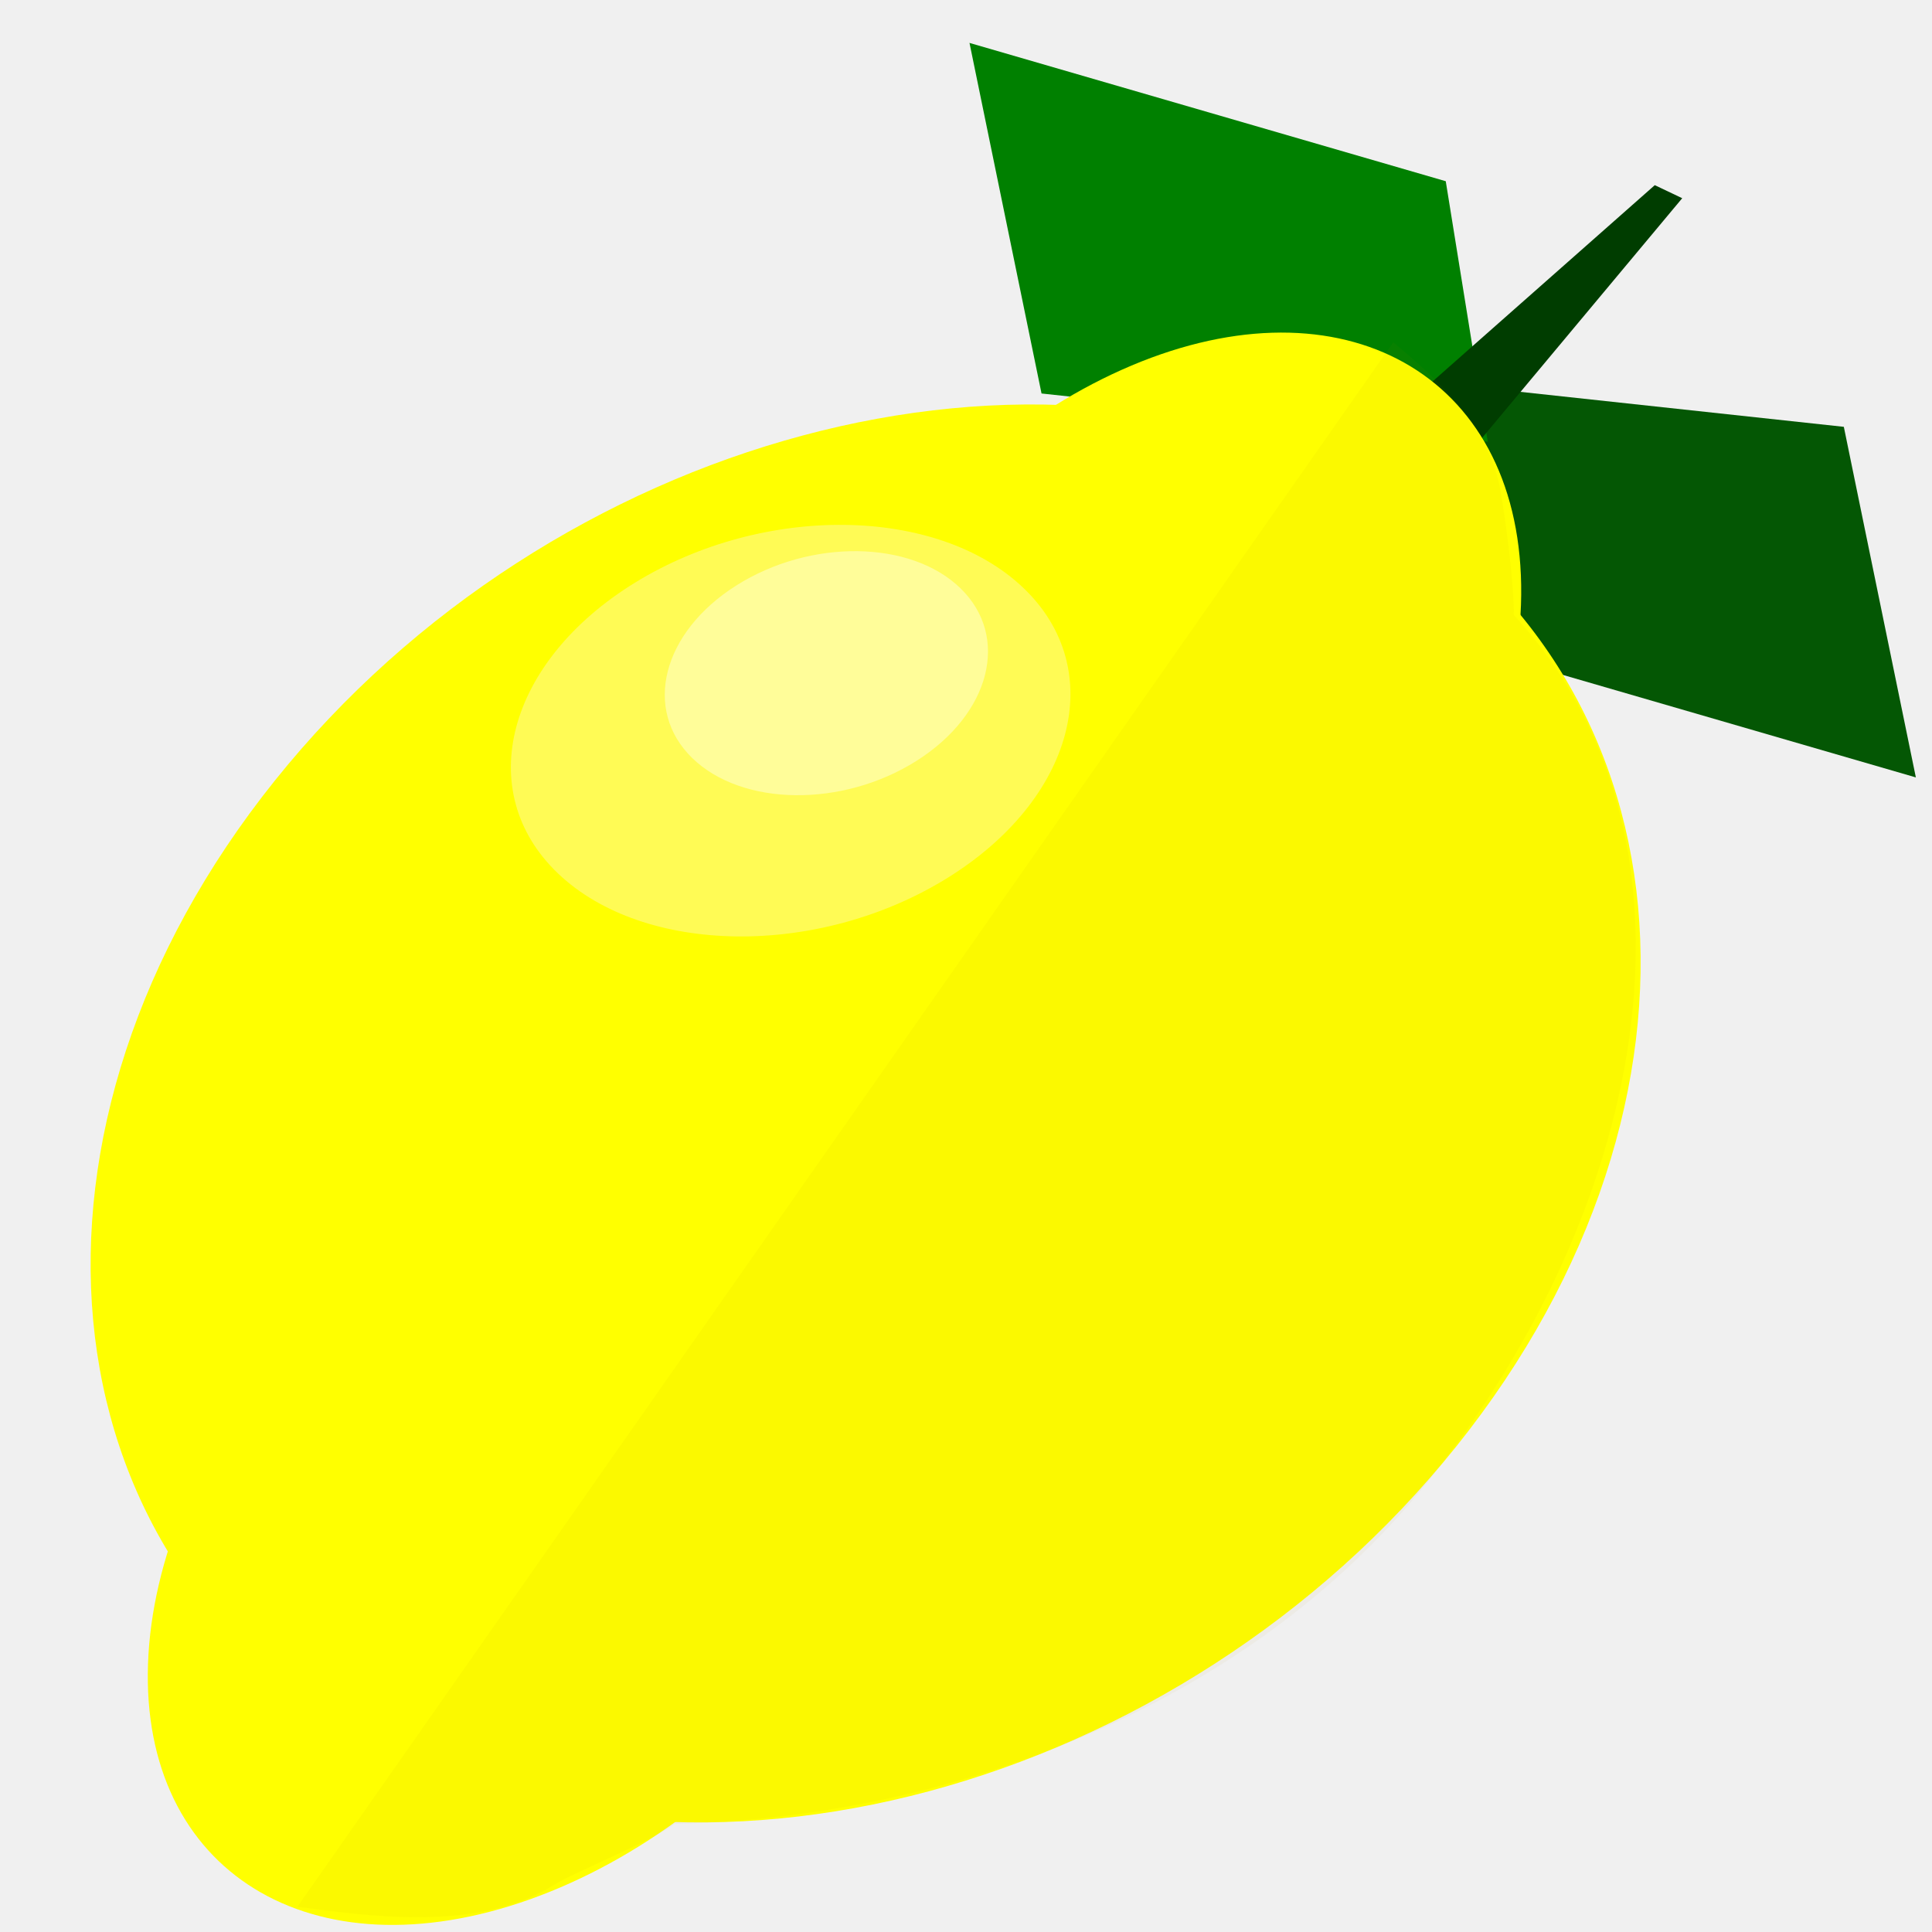
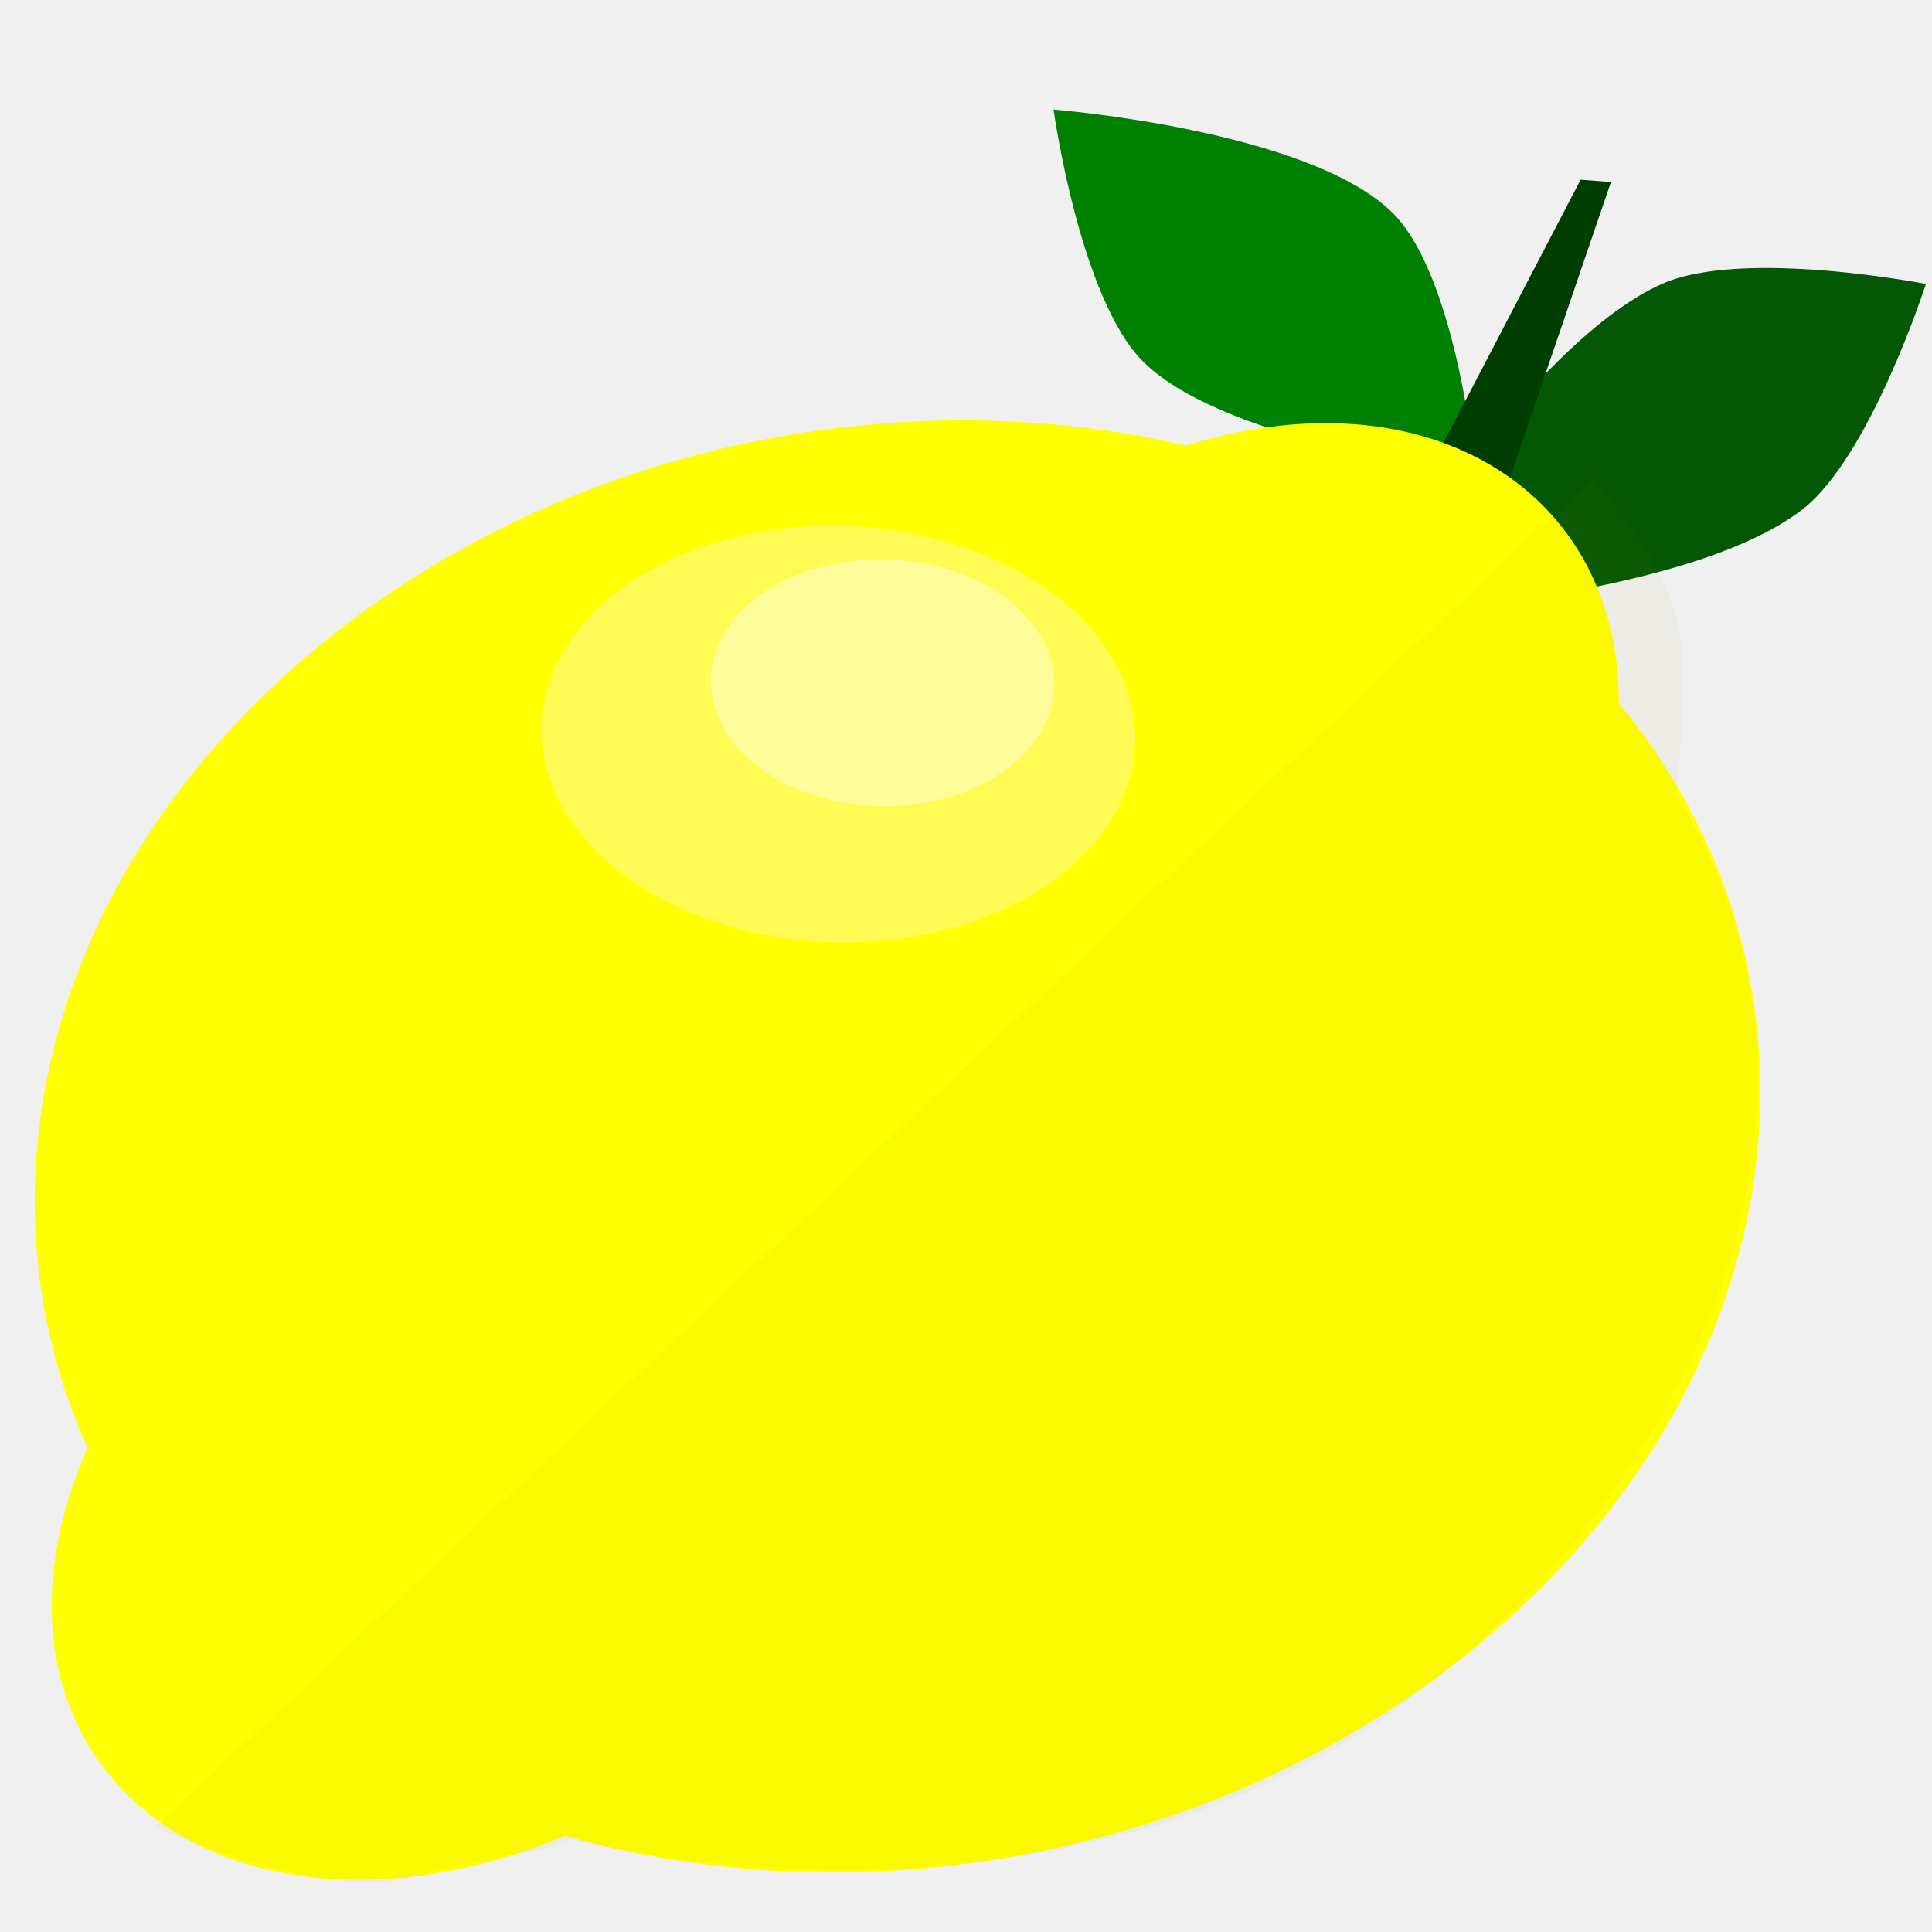
<svg xmlns="http://www.w3.org/2000/svg" width="400" height="400" viewBox="0 0 105.833 105.833" version="1.1" id="svg4525">
  <defs id="defs4519" />
  <g id="layer2">
-     <path style="opacity:1;fill:#045704;fill-opacity:1;stroke:none;stroke-width:4.835;stroke-linecap:butt;stroke-linejoin:round;stroke-miterlimit:4;stroke-dasharray:none;stroke-opacity:1" d="M 104.949,42.586 78.86,35.01 76.558,20.739 101.003,23.381 Z" id="rect5320-6" />
-     <path style="opacity:1;fill:#008000;fill-opacity:1;stroke:none;stroke-width:4.835;stroke-linecap:butt;stroke-linejoin:round;stroke-miterlimit:4;stroke-dasharray:none;stroke-opacity:1" d="M 53.108,2.351 79.197,9.927 81.499,24.198 57.054,21.555 Z" id="rect5320" />
-     <path style="opacity:1;fill:#003d00;fill-opacity:1;stroke:none;stroke-width:0.901;stroke-linecap:butt;stroke-linejoin:round;stroke-miterlimit:4;stroke-dasharray:none;stroke-opacity:1" d="M 75.403,23.608 90.647,10.143 92.15,10.858 79.359,26.179 Z" id="rect5260" />
+     <path style="opacity:1;fill:#045704;fill-opacity:1;stroke:none;stroke-width:4.835;stroke-linecap:butt;stroke-linejoin:round;stroke-miterlimit:4;stroke-dasharray:none;stroke-opacity:1" d="m 105.5,15.554 c 0,0 -3.061,9.52 -6.801,12.38 -6.554,5.011 -24.058,5.815 -24.058,5.815 0,0 8.943,-14.881 16.406,-18.2 4.402,-1.957 14.452,0.005 14.452,0.005 z" id="rect5320-6" />
+     <path style="opacity:1;fill:#008000;fill-opacity:1;stroke:none;stroke-width:4.835;stroke-linecap:butt;stroke-linejoin:round;stroke-miterlimit:4;stroke-dasharray:none;stroke-opacity:1" d="m 57.712,6.002 c 0,0 13.962,1.108 18.566,5.652 3.561,3.515 4.559,14.301 4.559,14.301 0,0 -13.622,-1.634 -18.186,-6.114 C 59.157,16.409 57.712,6.002 57.712,6.002 Z" id="rect5320" />
+     <path style="opacity:1;fill:#003d00;fill-opacity:1;stroke:none;stroke-width:0.901;stroke-linecap:butt;stroke-linejoin:round;stroke-miterlimit:4;stroke-dasharray:none;stroke-opacity:1" d="M 77.181,27.878 86.585,9.844 88.245,9.973 81.795,28.861 Z" id="rect5260" />
  </g>
  <g id="layer1" transform="translate(0,-191.1667)">
-     <ellipse style="opacity:1;fill:#ffff00;fill-opacity:1;stroke:none;stroke-width:3.009;stroke-linecap:butt;stroke-linejoin:round;stroke-miterlimit:4;stroke-dasharray:none;stroke-opacity:1" id="path5072" cx="56.441" cy="255.32" transform="matrix(0.9129277,-0.4081212,0.04226135,0.9991066,0,0)" rx="22.998" ry="20.65" />
-     <ellipse style="opacity:1;fill:#ffff00;fill-opacity:1;stroke:none;stroke-width:3.009;stroke-linecap:butt;stroke-linejoin:round;stroke-miterlimit:4;stroke-dasharray:none;stroke-opacity:1" id="path5072-6" cx="-42.529" cy="-289.038" transform="matrix(-0.9419113,0.3358618,0.03559371,-0.9993663,0,0)" rx="22.998" ry="20.65" />
-     <g id="g6251" transform="rotate(-8.124671,47.54224,253.3216)">
-       <ellipse transform="matrix(0.7294269,-0.6840588,0.793099,0.6090928,0,0)" ry="37.145" rx="43.935" cy="219.37" cx="-173.285" id="path5070" style="opacity:1;fill:#ffff00;fill-opacity:1;stroke:none;stroke-width:1.942;stroke-linecap:butt;stroke-linejoin:round;stroke-miterlimit:4;stroke-dasharray:none;stroke-opacity:1" />
-       <path id="path5070-5" d="m 82.17,214.417 -71.544,76.359 c 3.724,1.031 9.57,2.809 14.076,0.805 1.123,-0.51 5.91,-1.697 7.009,-2.376 14.912,1.785 31.868,-1.852 43.435,-12.66 14.539,-13.648 20.668,-33.001 11.444,-46.408 0.265,-1.582 0.297,-5.417 0.243,-6.892 -0.166,-3.696 -2.601,-6.511 -4.664,-8.829 z" style="opacity:0.05;fill:#aa8800;fill-opacity:1;stroke:none;stroke-width:1.929;stroke-linecap:butt;stroke-linejoin:round;stroke-miterlimit:4;stroke-dasharray:none;stroke-opacity:1" />
+     <g id="g5370" transform="matrix(1.048589,0.07329748,0.01796799,1.04217,-5.685033,-12.25483)">
+       <ellipse ry="20.65" rx="22.998" transform="matrix(0.9589532,-0.2835644,-0.09048823,0.9958975,0,0)" cy="260.94" cx="91.348" id="path5072" style="opacity:1;fill:#ffff00;fill-opacity:1;stroke:none;stroke-width:3.009;stroke-linecap:butt;stroke-linejoin:round;stroke-miterlimit:4;stroke-dasharray:none;stroke-opacity:1" />
+       <ellipse ry="20.65" rx="22.998" transform="matrix(-0.9781072,0.2081018,0.1676913,-0.9858396,0,0)" cy="-291.893" cx="-76.722" id="path5072-6" style="opacity:1;fill:#ffff00;fill-opacity:1;stroke:none;stroke-width:3.009;stroke-linecap:butt;stroke-linejoin:round;stroke-miterlimit:4;stroke-dasharray:none;stroke-opacity:1" />
+       <g transform="matrix(1.032054,0.03450719,-0.03450719,1.032054,7.580475,-9.804464)" id="g6251">
+         <ellipse style="opacity:1;fill:#ffff00;fill-opacity:1;stroke:none;stroke-width:1.942;stroke-linecap:butt;stroke-linejoin:round;stroke-miterlimit:4;stroke-dasharray:none;stroke-opacity:1" id="path5070" cx="-173.285" cy="219.37" rx="43.935" ry="37.145" transform="matrix(0.7294269,-0.6840588,0.793099,0.6090928,0,0)" />
+         <path style="opacity:0.05;fill:#aa8800;fill-opacity:1;stroke:none;stroke-width:1.929;stroke-linecap:butt;stroke-linejoin:round;stroke-miterlimit:4;stroke-dasharray:none;stroke-opacity:1" d="m 82.17,214.417 -71.544,76.359 c 3.724,1.031 9.57,2.809 14.076,0.805 1.123,-0.51 5.91,-1.697 7.009,-2.376 14.912,1.785 31.868,-1.852 43.435,-12.66 14.539,-13.648 20.668,-33.001 11.444,-46.408 0.265,-1.582 0.297,-5.417 0.243,-6.892 -0.166,-3.696 -2.601,-6.511 -4.664,-8.829 z" id="path5070-5" />
+       </g>
+       <ellipse transform="matrix(0.9138248,-0.4061087,0.6264573,0.7794557,0,0)" ry="11.763" rx="14.951" cy="236.994" cx="-112.935" id="path5070-7" style="opacity:0.4;fill:#fff6d5;fill-opacity:1;stroke:none;stroke-width:0.637;stroke-linecap:butt;stroke-linejoin:round;stroke-miterlimit:4;stroke-dasharray:none;stroke-opacity:1" />
+       <ellipse transform="matrix(0.9084002,-0.4181018,0.6181444,0.7860645,0,0)" ry="6.888" rx="8.695" cy="233.19" cx="-106.258" id="path5070-7-7" style="opacity:0.4;fill:#ffffff;fill-opacity:1;stroke:none;stroke-width:0.372;stroke-linecap:butt;stroke-linejoin:round;stroke-miterlimit:4;stroke-dasharray:none;stroke-opacity:1" />
    </g>
-     <ellipse style="opacity:0.4;fill:#fff6d5;fill-opacity:1;stroke:none;stroke-width:0.637;stroke-linecap:butt;stroke-linejoin:round;stroke-miterlimit:4;stroke-dasharray:none;stroke-opacity:1" id="path5070-7" cx="-142.303" cy="227.211" rx="14.951" ry="11.763" transform="matrix(0.8519606,-0.5236058,0.7242085,0.6895811,0,0)" />
-     <ellipse style="opacity:0.4;fill:#ffffff;fill-opacity:1;stroke:none;stroke-width:0.372;stroke-linecap:butt;stroke-linejoin:round;stroke-miterlimit:4;stroke-dasharray:none;stroke-opacity:1" id="path5070-7-7" cx="-135.638" cy="223.035" rx="8.695" ry="6.888" transform="matrix(0.8449949,-0.5347744,0.7168445,0.697233,0,0)" />
  </g>
</svg>
